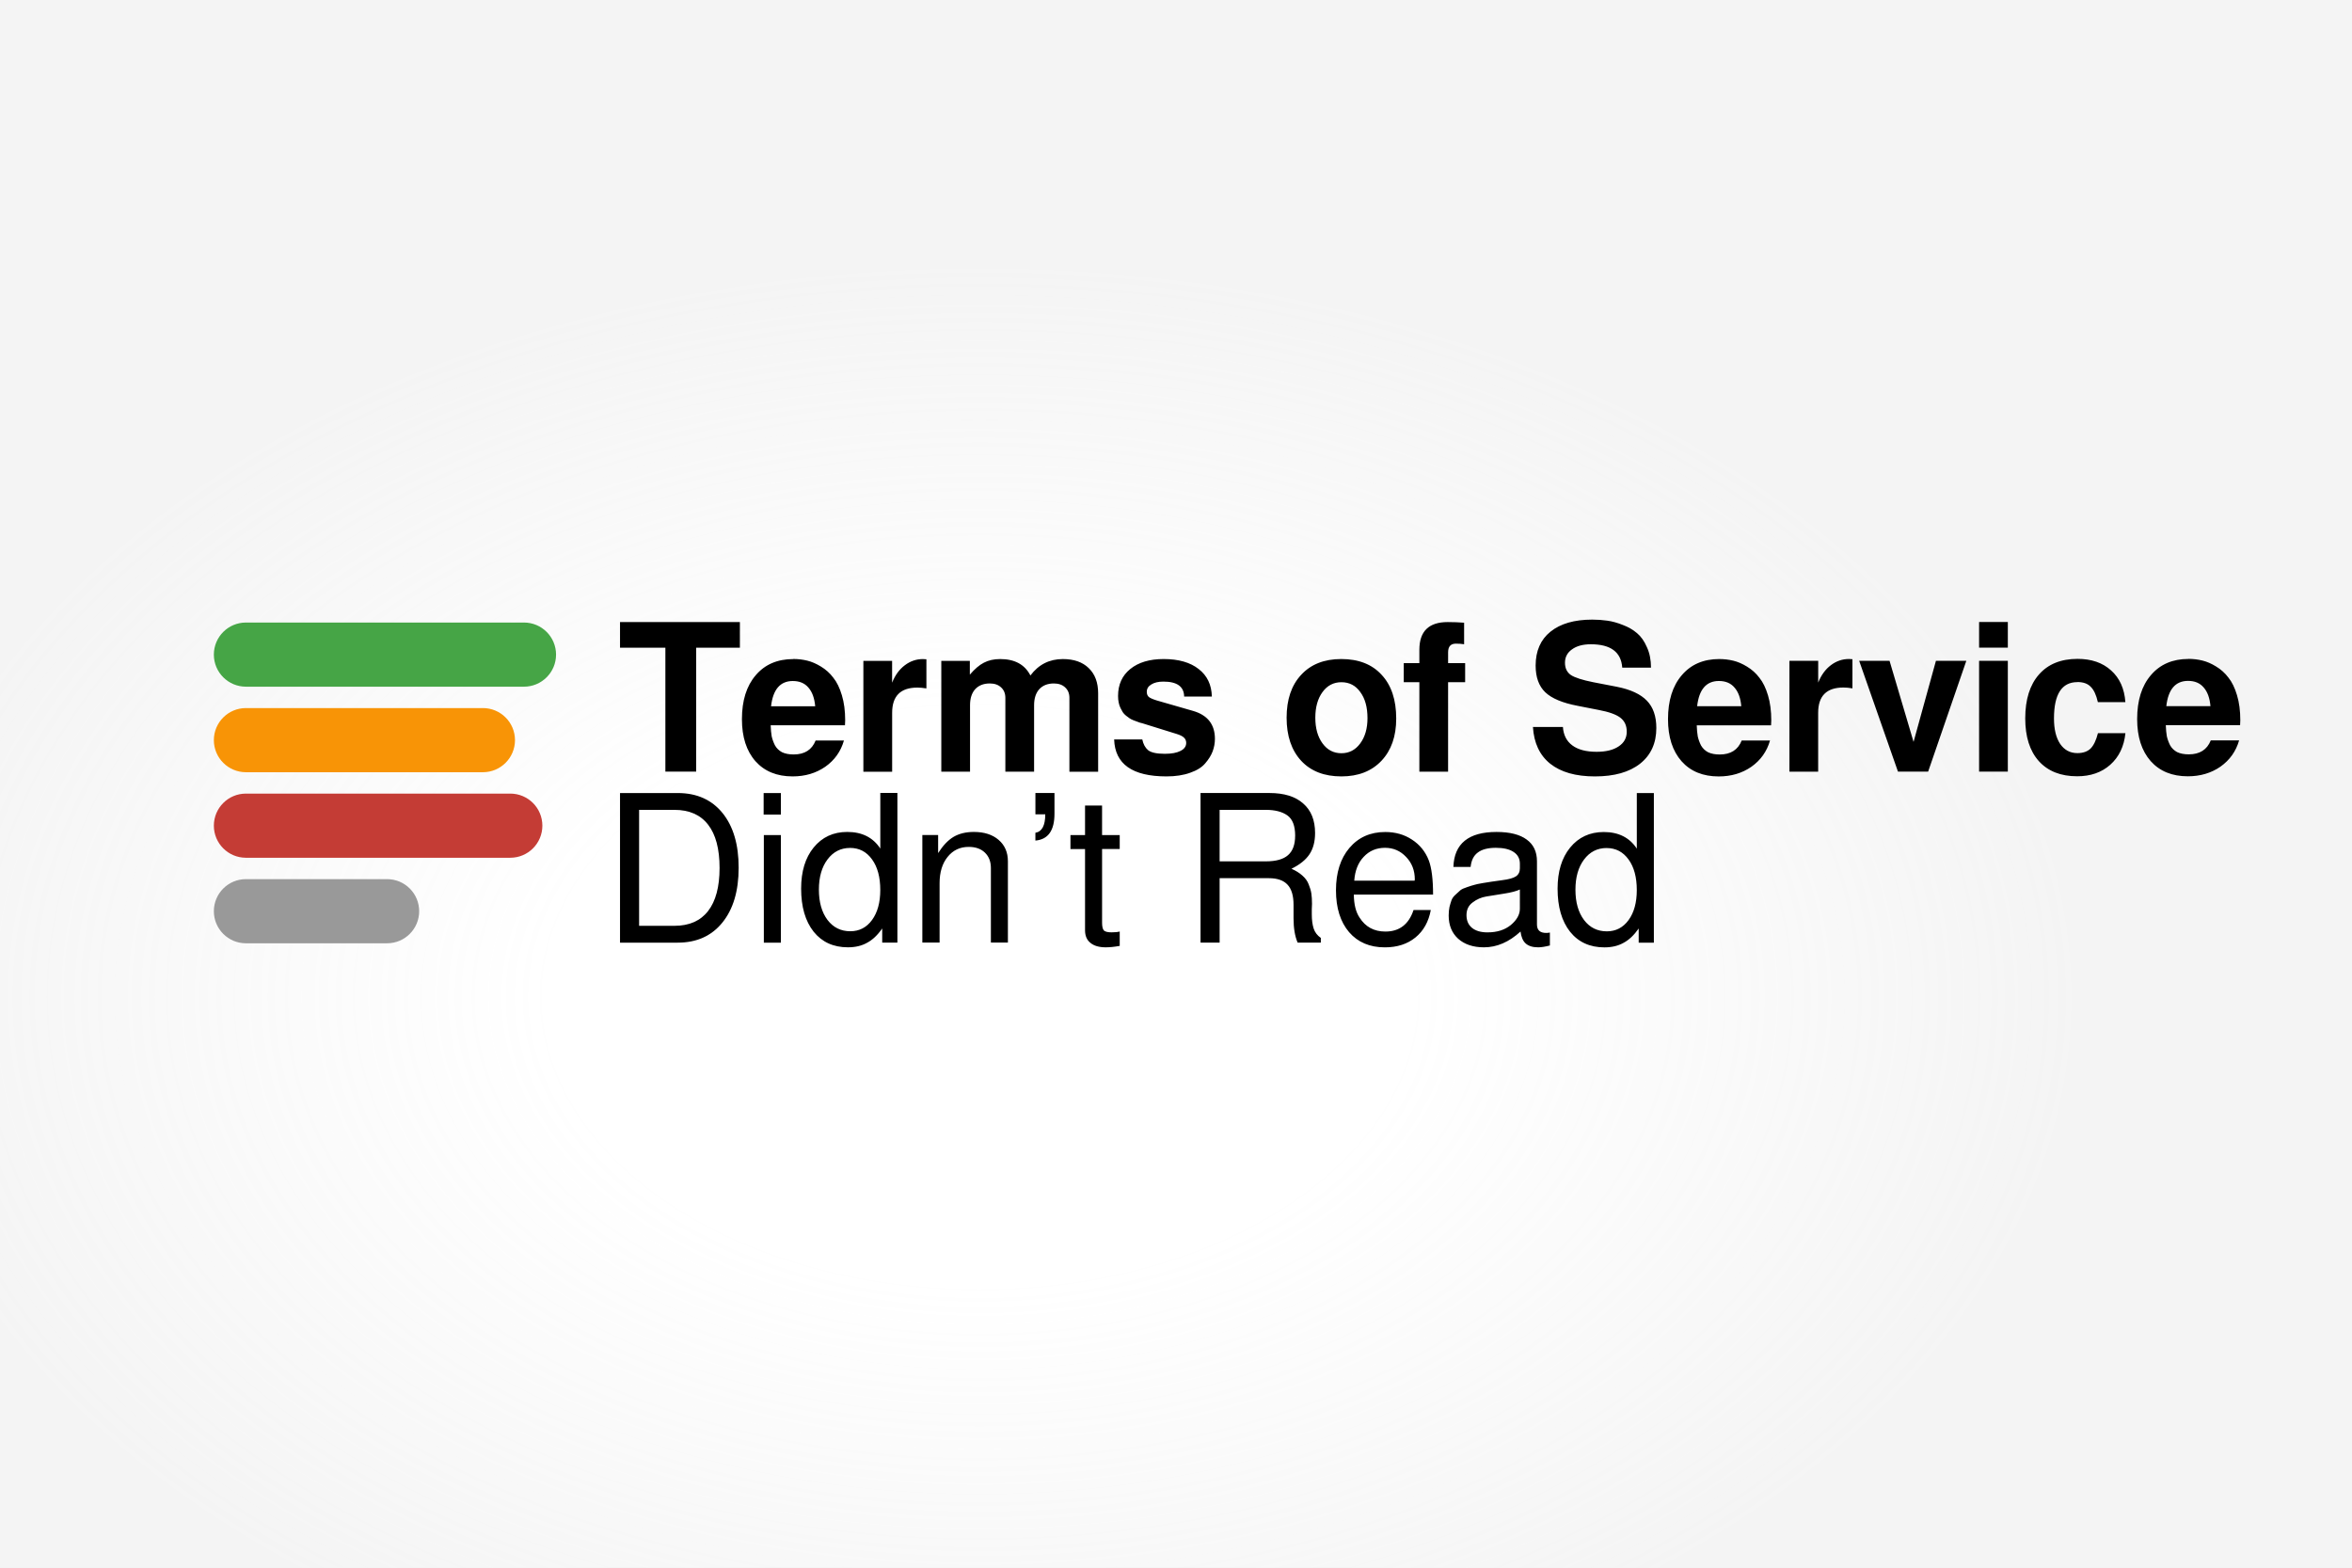
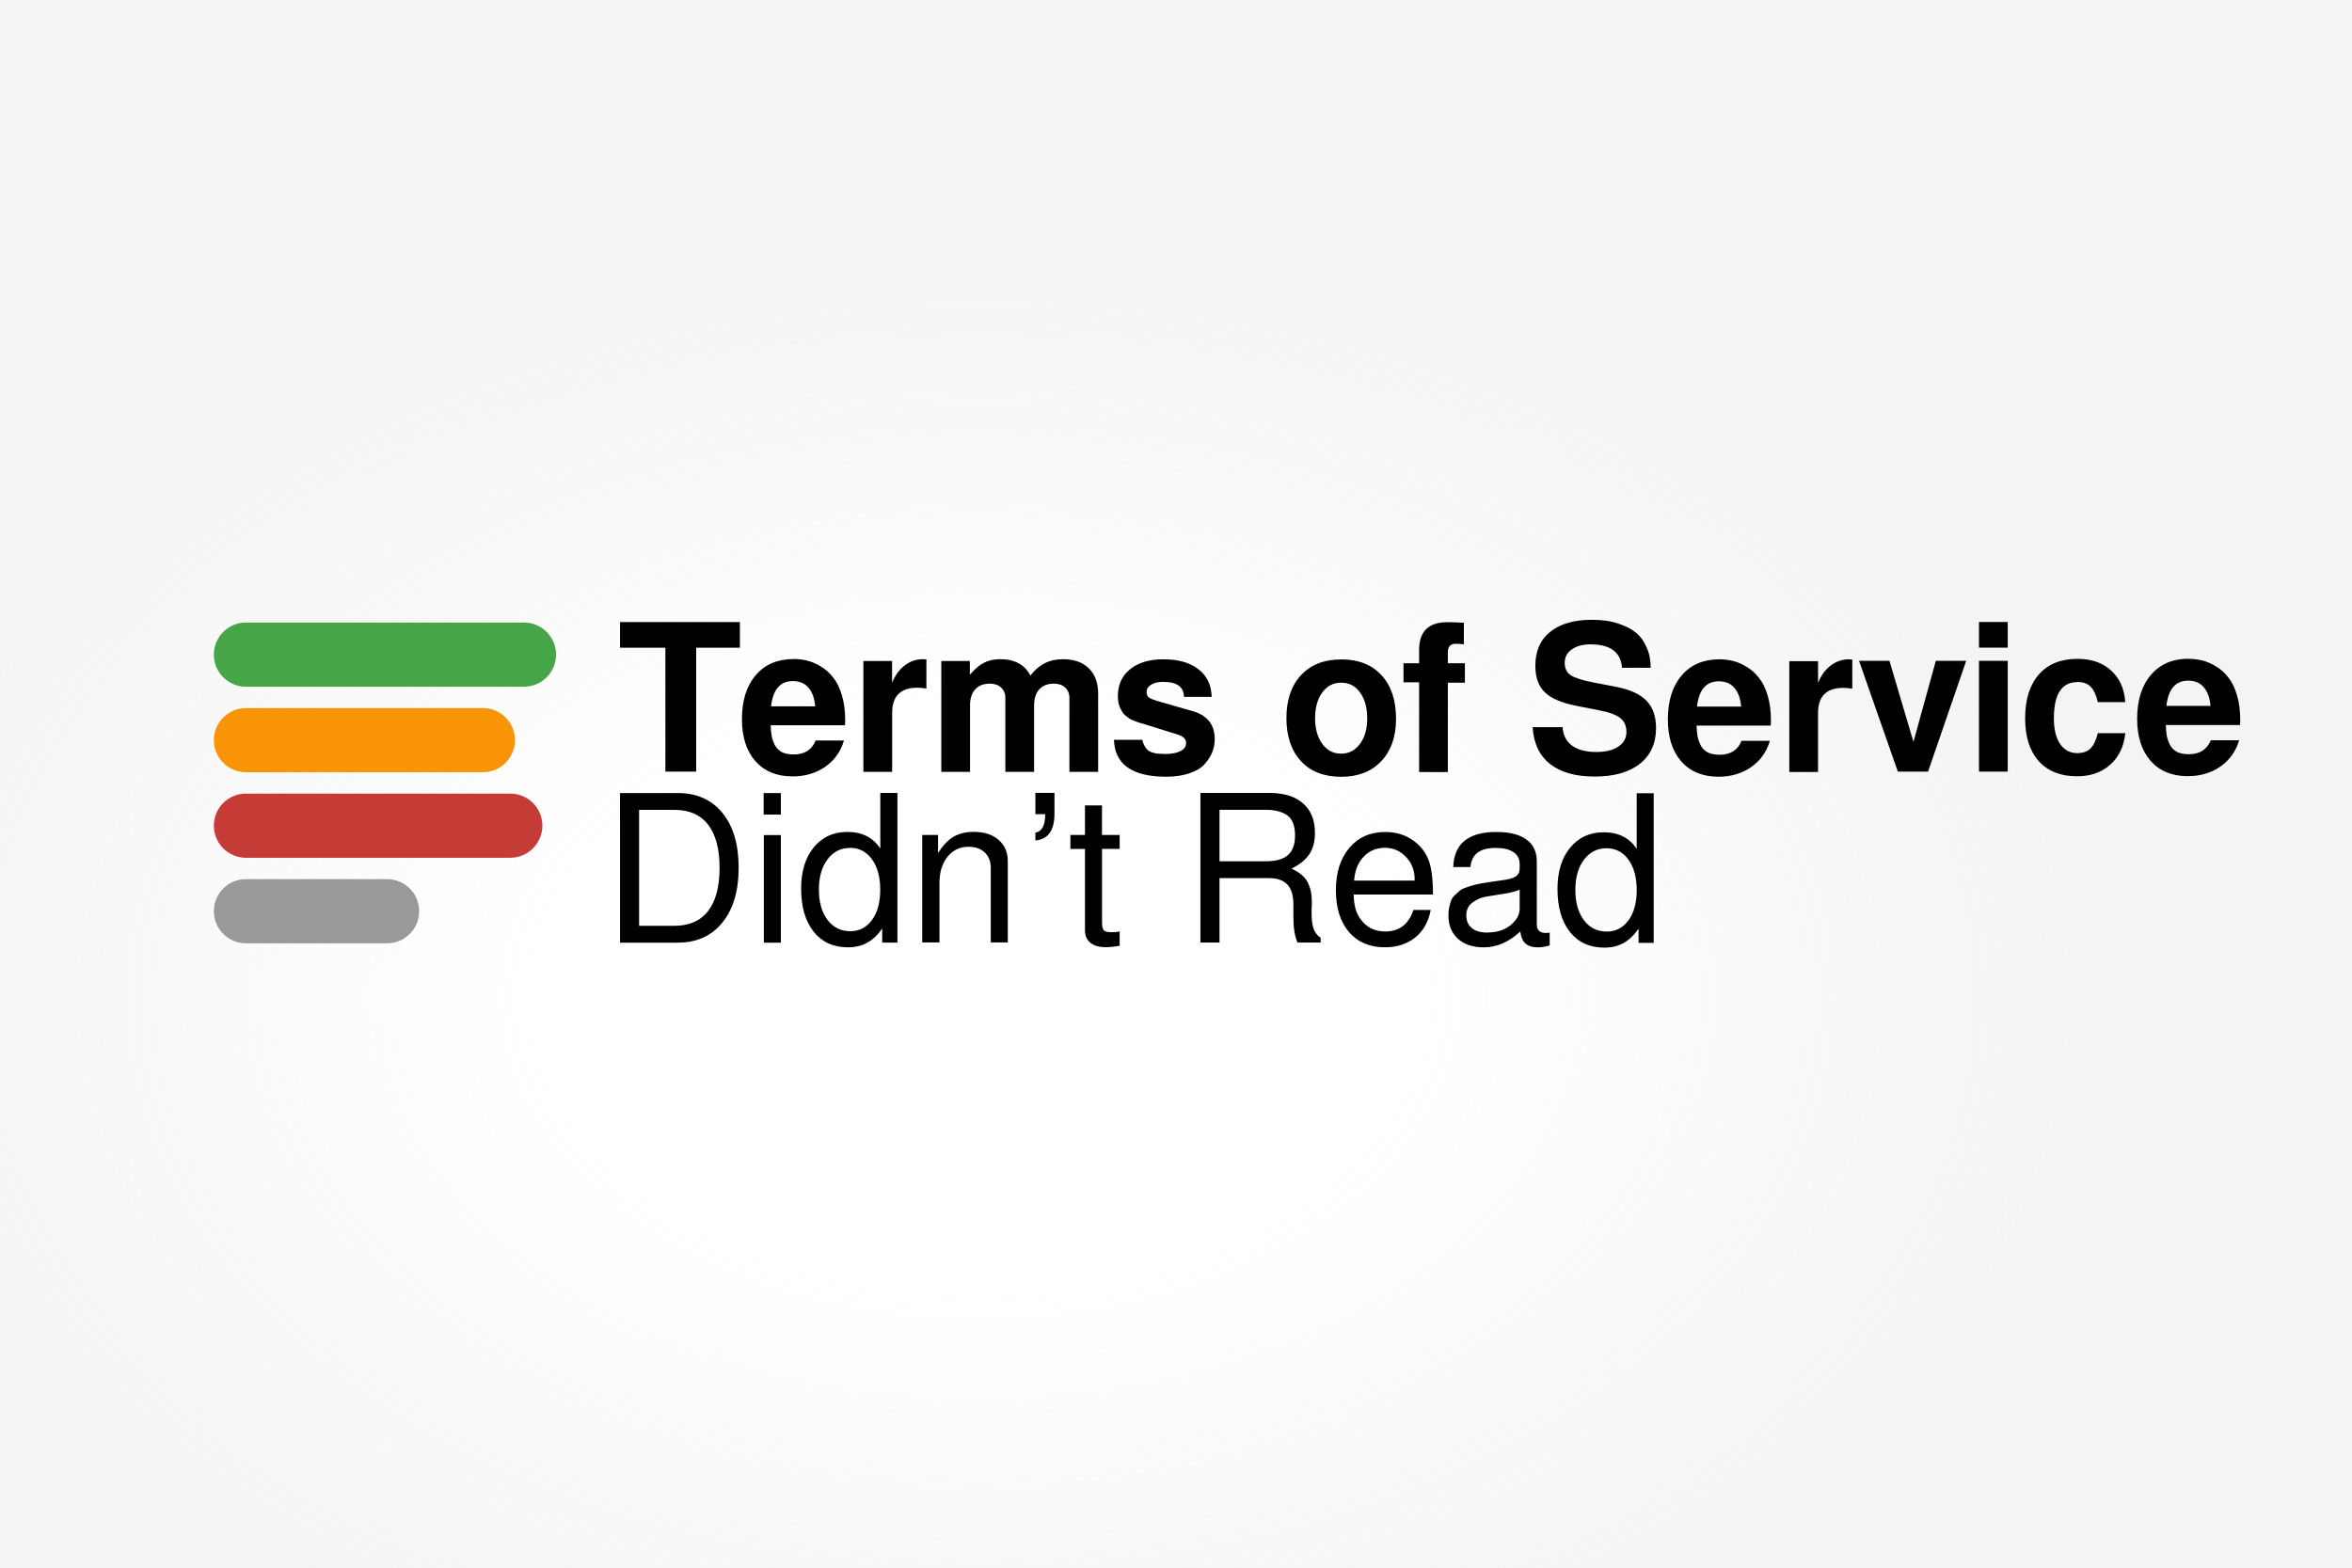
<svg xmlns="http://www.w3.org/2000/svg" xmlns:xlink="http://www.w3.org/1999/xlink" width="600" height="400">
  <defs>
    <radialGradient xlink:href="#a" cx="198.1" cy="329.221" fx="198.1" fy="329.221" r="198.1" gradientTransform="matrix(1 0 0 .379 0 204.579)" gradientUnits="userSpaceOnUse" spreadMethod="pad" />
    <linearGradient id="a">
      <stop offset="0" stop-color="#c8c8c8" stop-opacity="0" />
      <stop offset=".367" stop-color="#c8c8c8" stop-opacity="0" />
      <stop offset=".934" stop-color="#c8c8c8" stop-opacity=".196" />
      <stop offset="1" stop-color="#c8c8c8" stop-opacity=".196" />
    </linearGradient>
    <linearGradient id="b">
      <stop offset="0" stop-color="#c8c8c8" stop-opacity="0" />
      <stop offset=".367" stop-color="#c8c8c8" stop-opacity="0" />
      <stop offset=".934" stop-color="#c8c8c8" stop-opacity=".196" />
      <stop offset="1" stop-color="#c8c8c8" stop-opacity=".196" />
    </linearGradient>
    <radialGradient xlink:href="#b" id="c" gradientUnits="userSpaceOnUse" gradientTransform="matrix(1.514 0 0 1.01 -50 -78.158)" spreadMethod="pad" cx="198.1" cy="329.221" fx="198.1" fy="329.221" r="198.1" />
  </defs>
  <path fill="#fff" d="M0 0h600v400H0z" />
  <path fill="url(#c)" d="M0 0h600v400H0z" />
  <g transform="matrix(.682 0 0 .682 20.455 1.831)">
    <rect width="128" height="24" x="50" y="230.221" rx="12" ry="12" fill="#46a546" />
    <rect ry="12" rx="12" y="262.221" x="50" height="24" width="112.64" fill="#f89406" />
    <rect width="122.88" height="24" x="50" y="294.221" rx="12" ry="12" fill="#c43c35" />
    <rect ry="12" rx="12" y="326.221" x="50" height="24" width="76.8" fill="#999" />
  </g>
  <g style="line-height:90%" font-size="19.202" letter-spacing="0" word-spacing="0" font-family="FreeSans">
    <path style="line-height:90%;-inkscape-font-specification:FreeSans Bold" d="M158.168 240.52v-38.174h14.714c4.853 0 8.658 1.693 11.416 5.08 2.757 3.385 4.136 8.046 4.136 13.98 0 5.935-1.396 10.613-4.19 14.034-2.757 3.386-6.544 5.08-11.362 5.08h-14.714m4.87-4.295h9.006c3.77 0 6.633-1.256 8.588-3.77 1.955-2.513 2.932-6.18 2.932-10.996 0-4.86-.977-8.54-2.932-11.05-1.955-2.52-4.817-3.77-8.588-3.77h-9.006v29.58" font-weight="bold" />
-     <path style="line-height:90%;-inkscape-font-specification:FreeSans" d="M199.203 213.08v27.44h-4.346v-27.44h4.346m0-10.734v5.498h-4.398v-5.498h4.398m29.725 0v38.173h-3.875v-3.62c-1.187 1.71-2.478 2.93-3.875 3.66-1.36.77-2.984 1.15-4.87 1.15-3.7 0-6.615-1.33-8.744-3.98-2.13-2.69-3.195-6.36-3.195-11 0-4.37 1.06-7.86 3.19-10.478 2.16-2.653 5.02-3.98 8.58-3.98 3.77 0 6.58 1.414 8.43 4.242v-14.19h4.34m-12.048 14.03c-2.373 0-4.293.977-5.76 2.932-1.466 1.952-2.2 4.52-2.2 7.694 0 3.21.734 5.796 2.2 7.75 1.467 1.92 3.404 2.88 5.813 2.88 2.304 0 4.154-.96 5.55-2.88 1.397-1.92 2.095-4.47 2.095-7.644 0-3.28-.7-5.88-2.096-7.8-1.398-1.957-3.266-2.935-5.605-2.935m18.43-3.29h4.03v4.61c1.22-1.92 2.53-3.3 3.93-4.14 1.43-.84 3.16-1.26 5.18-1.26 2.653 0 4.765.68 6.336 2.04 1.57 1.36 2.354 3.176 2.354 5.445v20.74h-4.34v-19.01c0-1.64-.505-2.95-1.52-3.93-1.01-.98-2.39-1.467-4.134-1.467-2.234 0-4.03.853-5.393 2.563-1.36 1.68-2.04 3.91-2.04 6.708v15.14h-4.4v-27.44m28.837-10.73H269v5.29c0 4.29-1.62 6.58-4.87 6.855v-1.99c1.68-.28 2.518-1.85 2.518-4.714h-2.512v-5.44m21.506 10.74v3.56h-4.5v18.8c0 .977.156 1.64.47 1.99.35.314.995.47 1.94.47.87 0 1.57-.07 2.092-.208v3.664c-1.36.245-2.548.367-3.56.367-1.71 0-3.02-.384-3.928-1.15-.91-.735-1.36-1.8-1.36-3.196v-20.73h-3.72v-3.56h3.72v-7.54h4.343v7.54h4.5m43.815 8.59c1.117.49 2.04 1.065 2.775 1.728.767.668 1.31 1.418 1.62 2.256.35.84.58 1.624.686 2.357.107.73.16 1.605.16 2.617 0 .315-.017.768-.053 1.36v1.31c0 1.43.16 2.634.47 3.61.317.98.93 1.78 1.836 2.41v1.204h-5.915c-.697-1.61-1.047-3.69-1.047-6.24v-3.403c0-2.34-.51-4.05-1.52-5.13-1.015-1.116-2.6-1.675-4.767-1.675h-12.57v16.44h-4.87v-38.17h17.596c3.734 0 6.6.89 8.59 2.67 2.02 1.748 3.034 4.26 3.034 7.54 0 2.167-.47 3.965-1.414 5.396-.942 1.433-2.48 2.67-4.607 3.72m.94-8.43c0-2.515-.665-4.243-1.99-5.186-1.328-.94-3.16-1.414-5.5-1.414h-11.78v13.14h11.78c2.583 0 4.47-.526 5.655-1.57 1.22-1.05 1.83-2.708 1.83-4.977m35.18 15.03h-20.21c.034 2.513.52 4.47 1.465 5.864 1.5 2.38 3.7 3.565 6.597 3.565 3.56 0 5.954-1.835 7.176-5.5h4.4c-.558 3.002-1.867 5.34-3.927 7.016-2.06 1.677-4.66 2.515-7.803 2.515-3.84 0-6.877-1.29-9.112-3.873-2.23-2.62-3.35-6.18-3.35-10.682s1.14-8.1 3.41-10.79c2.303-2.725 5.357-4.086 9.163-4.086 2.584 0 4.85.646 6.81 1.937 1.99 1.29 3.42 3.053 4.29 5.29.73 1.92 1.097 4.83 1.097 8.74m-20.108-3.56h15.4c.035-.07.05-.174.05-.314 0-2.268-.732-4.17-2.2-5.707-1.464-1.57-3.262-2.354-5.392-2.354-2.2 0-4.012.765-5.444 2.3-1.43 1.504-2.23 3.53-2.41 6.077m25.29-3.515c.21-5.94 3.88-8.907 11-8.907 3.387 0 5.95.648 7.698 1.94 1.746 1.26 2.62 3.11 2.62 5.55v16.13c0 1.43.785 2.146 2.356 2.146.313 0 .63-.03.94-.1v3.3c-1.22.316-2.216.47-2.984.47-1.398 0-2.46-.33-3.196-.99-.7-.63-1.135-1.647-1.31-3.04-2.93 2.69-6.04 4.03-9.32 4.03-2.76 0-4.958-.734-6.6-2.2-1.604-1.467-2.407-3.44-2.407-5.918 0-.803.07-1.536.21-2.2.172-.66.346-1.238.52-1.727.21-.527.558-.998 1.047-1.417.49-.45.89-.82 1.205-1.1.35-.28.91-.54 1.68-.783.8-.28 1.41-.47 1.83-.576.42-.14 1.15-.296 2.2-.47 1.042-.175 1.81-.297 2.3-.367.49-.07 1.36-.194 2.62-.368 1.71-.21 2.895-.54 3.56-.993.66-.453.993-1.134.993-2.042v-1.15c0-1.323-.54-2.335-1.624-3.034-1.05-.697-2.55-1.046-4.504-1.046-2.025 0-3.56.4-4.61 1.204-1.046.77-1.657 1.99-1.83 3.67h-4.4m8.745 16.7c2.41 0 4.38-.625 5.918-1.882 1.53-1.29 2.3-2.67 2.3-4.136v-4.92c-.87.42-2.2.77-3.98 1.048-1.746.28-3.265.525-4.556.734-1.295.21-2.465.713-3.51 1.52-1.05.764-1.57 1.85-1.57 3.243s.47 2.48 1.41 3.248c.947.77 2.27 1.15 3.98 1.15m42.41-35.55v38.175h-3.874v-3.62c-1.19 1.71-2.48 2.934-3.877 3.667-1.364.77-2.99 1.153-4.87 1.153-3.7 0-6.62-1.328-8.75-3.98-2.13-2.69-3.192-6.355-3.192-10.997 0-4.365 1.062-7.856 3.192-10.474 2.166-2.656 5.03-3.98 8.59-3.98 3.77 0 6.58 1.41 8.43 4.24v-14.19h4.347m-12.044 14.03c-2.376 0-4.296.98-5.76 2.93-1.47 1.957-2.2 4.52-2.2 7.7 0 3.21.73 5.796 2.2 7.75 1.464 1.92 3.4 2.88 5.81 2.88 2.3 0 4.15-.96 5.55-2.88 1.394-1.92 2.092-4.47 2.092-7.644 0-3.28-.698-5.88-2.094-7.8-1.4-1.95-3.266-2.93-5.604-2.93" />
+     <path style="line-height:90%;-inkscape-font-specification:FreeSans" d="M199.203 213.08v27.44h-4.346v-27.44h4.346m0-10.734v5.498h-4.398v-5.498h4.398m29.725 0v38.173h-3.875v-3.62c-1.187 1.71-2.478 2.93-3.875 3.66-1.36.77-2.984 1.15-4.87 1.15-3.7 0-6.615-1.33-8.744-3.98-2.13-2.69-3.195-6.36-3.195-11 0-4.37 1.06-7.86 3.19-10.48 2.16-2.66 5.02-3.98 8.58-3.98 3.77 0 6.58 1.41 8.43 4.24v-14.19h4.34m-12.05 14.03c-2.38 0-4.3.97-5.76 2.93-1.47 1.95-2.2 4.52-2.2 7.69 0 3.21.73 5.79 2.2 7.75 1.46 1.92 3.4 2.88 5.81 2.88 2.3 0 4.15-.96 5.55-2.88 1.39-1.92 2.09-4.47 2.09-7.65 0-3.28-.7-5.88-2.1-7.8-1.4-1.96-3.27-2.94-5.61-2.94m18.43-3.29h4.03v4.61c1.22-1.92 2.53-3.3 3.93-4.14 1.43-.84 3.16-1.26 5.18-1.26 2.65 0 4.76.68 6.33 2.04 1.57 1.36 2.35 3.17 2.35 5.44v20.74h-4.34v-19.01c0-1.64-.51-2.95-1.52-3.93s-2.39-1.47-4.13-1.47c-2.24 0-4.03.85-5.4 2.56-1.36 1.68-2.04 3.91-2.04 6.71v15.14h-4.4v-27.44m28.84-10.73h4.9v5.29c0 4.29-1.62 6.58-4.87 6.85v-1.99c1.68-.28 2.51-1.85 2.51-4.71h-2.51v-5.44m21.5 10.74v3.56h-4.5v18.8c0 .97.15 1.64.47 1.99.35.31.99.47 1.94.47.87 0 1.57-.07 2.09-.21v3.66c-1.36.25-2.55.37-3.56.37-1.71 0-3.02-.39-3.93-1.15-.91-.74-1.36-1.8-1.36-3.2V216.6h-3.72v-3.56h3.72v-7.54h4.34v7.54h4.5m43.81 8.59c1.11.49 2.04 1.067 2.77 1.73.76.67 1.31 1.42 1.62 2.26.35.84.58 1.624.68 2.357.1.73.16 1.605.16 2.617 0 .32-.02.77-.06 1.36v1.31c0 1.43.16 2.637.47 3.61.31.98.93 1.78 1.83 2.41v1.207H331c-.696-1.61-1.046-3.69-1.046-6.24v-3.4c0-2.34-.51-4.05-1.52-5.13-1.016-1.11-2.6-1.67-4.768-1.67H311.1v16.44h-4.87v-38.17h17.595c3.73 0 6.6.89 8.59 2.67 2.02 1.75 3.03 4.26 3.03 7.54 0 2.17-.47 3.97-1.414 5.4-.94 1.43-2.48 2.67-4.6 3.72m.94-8.43c0-2.51-.66-4.24-1.99-5.19-1.33-.94-3.16-1.41-5.5-1.41H311.1v13.14h11.78c2.582 0 4.47-.52 5.654-1.57 1.22-1.05 1.83-2.71 1.83-4.98m35.18 15.03h-20.21c.035 2.51.52 4.47 1.466 5.86 1.5 2.38 3.7 3.57 6.596 3.57 3.56 0 5.956-1.84 7.18-5.5h4.4c-.558 3-1.867 5.34-3.927 7.01-2.06 1.68-4.66 2.52-7.8 2.52-3.84 0-6.87-1.29-9.11-3.87-2.23-2.62-3.35-6.18-3.35-10.68s1.14-8.1 3.41-10.79c2.3-2.72 5.36-4.08 9.16-4.08 2.58 0 4.85.64 6.81 1.94 1.99 1.29 3.42 3.05 4.29 5.29.73 1.92 1.09 4.83 1.09 8.74m-20.11-3.56h15.4c.03-.07.05-.17.05-.31 0-2.27-.73-4.17-2.2-5.71-1.47-1.57-3.26-2.35-5.39-2.35-2.2 0-4.02.77-5.45 2.3-1.43 1.51-2.23 3.53-2.41 6.08m25.29-3.52c.21-5.94 3.88-8.9 11-8.9 3.38 0 5.95.65 7.69 1.94 1.74 1.26 2.62 3.11 2.62 5.55v16.13c0 1.43.78 2.15 2.35 2.15.31 0 .63-.03.94-.1v3.3c-1.22.32-2.22.47-2.99.47-1.4 0-2.46-.33-3.2-.99-.7-.63-1.14-1.65-1.31-3.04-2.93 2.69-6.04 4.03-9.32 4.03-2.76 0-4.96-.73-6.6-2.2-1.61-1.47-2.41-3.44-2.41-5.92 0-.8.07-1.53.21-2.2.17-.66.34-1.23.52-1.72.21-.52.56-.99 1.05-1.41.49-.45.89-.82 1.21-1.1.35-.28.91-.54 1.68-.78.8-.28 1.41-.47 1.83-.57.42-.14 1.15-.29 2.2-.47 1.04-.17 1.81-.3 2.3-.37.49-.07 1.36-.2 2.62-.37 1.71-.21 2.9-.54 3.56-.99.66-.45.99-1.13.99-2.04v-1.15c0-1.32-.54-2.33-1.62-3.03-1.05-.7-2.55-1.05-4.5-1.05-2.03 0-3.56.4-4.61 1.21-1.05.77-1.66 1.99-1.83 3.67h-4.4m8.74 16.7c2.41 0 4.38-.63 5.92-1.88 1.53-1.29 2.3-2.67 2.3-4.14v-4.92c-.87.42-2.2.77-3.98 1.05l-4.55.74c-1.3.21-2.47.72-3.51 1.52-1.05.77-1.57 1.85-1.57 3.25s.47 2.48 1.41 3.25 2.27 1.15 3.98 1.15m42.41-35.55v38.18H418v-3.62c-1.19 1.71-2.48 2.93-3.875 3.67-1.36.77-2.99 1.16-4.87 1.16-3.7 0-6.62-1.33-8.75-3.98-2.13-2.69-3.19-6.36-3.19-11 0-4.37 1.06-7.86 3.19-10.47 2.17-2.66 5.03-3.98 8.59-3.98 3.77 0 6.58 1.41 8.43 4.24v-14.2h4.35m-12.04 14.03c-2.374 0-4.294.98-5.76 2.93-1.47 1.95-2.2 4.52-2.2 7.7 0 3.21.73 5.79 2.2 7.75 1.466 1.92 3.4 2.88 5.81 2.88 2.3 0 4.15-.96 5.55-2.88 1.396-1.92 2.094-4.47 2.094-7.65 0-3.28-.7-5.88-2.1-7.8-1.4-1.95-3.27-2.93-5.61-2.93" />
  </g>
-   <path style="line-height:90%;-inkscape-font-specification:FreeSans Bold" d="M177.594 165.26v31.627h-7.854V165.26h-11.572v-6.545h30.58v6.545h-11.154m24.766 2.88c1.22 0 2.407.14 3.56.42 1.15.278 2.32.784 3.508 1.517 1.22.733 2.27 1.676 3.14 2.828.91 1.117 1.642 2.618 2.2 4.503.56 1.85.838 3.98.838 6.388 0 .42-.017.838-.052 1.257H196.6c.034 1.082.12 2.025.26 2.828.175.77.454 1.54.838 2.31.42.74 1.013 1.31 1.78 1.73.804.39 1.8.58 2.985.58 2.793 0 4.66-1.18 5.603-3.56h7.226c-.803 2.8-2.39 5.03-4.765 6.7-2.373 1.64-5.15 2.46-8.325 2.46-4.015 0-7.174-1.29-9.478-3.87-2.304-2.61-3.456-6.19-3.456-10.73 0-4.742 1.17-8.48 3.508-11.2 2.34-2.757 5.533-4.136 9.583-4.136m5.6 12.045c-.18-2.06-.75-3.65-1.73-4.77-.95-1.12-2.27-1.676-3.98-1.676-3.21 0-5.06 2.15-5.55 6.44h11.26m12.29-11.572h7.33v5.555c.77-1.92 1.85-3.405 3.25-4.45 1.39-1.05 2.93-1.573 4.61-1.573.31 0 .61.016.89.05v7.436c-.87-.14-1.64-.21-2.3-.21-4.3 0-6.44 2.148-6.44 6.44v15.03h-7.34v-28.28m19.88 0h7.28v3.51c1.22-1.43 2.402-2.443 3.56-3.04 1.18-.63 2.58-.94 4.19-.94 3.7 0 6.27 1.396 7.7 4.19 2.09-2.794 4.85-4.19 8.27-4.19 2.83 0 5.025.768 6.6 2.304 1.604 1.536 2.41 3.68 2.41 6.44v20h-7.33v-18.85c0-1.12-.37-2.01-1.1-2.67-.7-.663-1.66-.995-2.88-.995-1.57 0-2.81.49-3.72 1.47-.87.977-1.31 2.34-1.31 4.083v16.96h-7.33v-18.85c0-1.12-.368-2.01-1.1-2.67-.7-.664-1.66-.996-2.88-.996-1.57 0-2.81.49-3.72 1.465-.872.98-1.31 2.34-1.31 4.084V196.9h-7.33v-28.28m51.27 20.05c.245 1.19.734 2.096 1.467 2.724.77.626 2.2.94 4.294.94 1.71 0 3.035-.244 3.977-.733.976-.48 1.465-1.17 1.465-2.04 0-.55-.19-1.01-.575-1.36-.35-.35-.98-.66-1.885-.94l-8.743-2.72c-.036 0-.245-.05-.63-.16-.383-.14-.663-.24-.837-.31-.14-.07-.42-.173-.84-.313-.42-.172-.75-.35-.993-.52-.21-.175-.49-.385-.84-.63-.35-.28-.63-.575-.84-.89l-.57-1.047c-.21-.42-.37-.89-.47-1.415-.11-.525-.16-1.08-.16-1.677 0-2.895 1.03-5.182 3.09-6.86 2.095-1.71 4.94-2.563 8.536-2.563 3.804 0 6.79.852 8.953 2.563 2.16 1.673 3.28 4.01 3.35 7.014h-7.07c-.038-2.55-1.8-3.82-5.29-3.82-1.29 0-2.32.24-3.09.73-.77.453-1.15 1.08-1.15 1.884 0 .56.17.997.52 1.31.35.28 1.03.577 2.04.89l9.27 2.67c3.7 1.08 5.55 3.458 5.55 7.12 0 1.085-.19 2.15-.578 3.197-.38 1.013-1.01 2.026-1.882 3.038-.84 1.01-2.116 1.814-3.826 2.41-1.71.626-3.733.94-6.072.94-8.69 0-13.14-3.14-13.35-9.425h7.176m50.745-20.523c4.434 0 7.87 1.34 10.316 4.03 2.48 2.653 3.72 6.37 3.72 11.153 0 4.536-1.26 8.132-3.77 10.785-2.51 2.653-5.92 3.98-10.21 3.98-4.368 0-7.79-1.327-10.26-3.98-2.48-2.69-3.72-6.354-3.72-10.996s1.24-8.29 3.712-10.94c2.48-2.69 5.883-4.03 10.21-4.03m.054 5.914c-1.99 0-3.6.837-4.82 2.512-1.222 1.676-1.833 3.858-1.833 6.546s.61 4.87 1.838 6.545c1.22 1.68 2.827 2.515 4.817 2.515 1.96 0 3.546-.82 4.77-2.46 1.255-1.674 1.883-3.84 1.883-6.49 0-2.79-.61-5.01-1.832-6.65-1.184-1.68-2.79-2.517-4.814-2.517m31.56-4.873v4.87h-4.35v22.83h-7.33v-22.83h-3.98v-4.87h3.98v-3.404c0-4.71 2.41-7.07 7.227-7.07 1.43 0 2.83.055 4.19.16v5.496c-.63-.1-1.326-.153-2.094-.153-1.324 0-1.99.734-1.99 2.2v2.775h4.35m47.404 1.154h-7.33c-.28-3.98-2.95-5.97-8.01-5.97-2.026 0-3.63.437-4.82 1.31-1.187.838-1.78 1.97-1.78 3.403 0 1.396.506 2.443 1.518 3.14 1.014.663 2.92 1.274 5.71 1.833l5.97 1.153c3.525.695 6.09 1.88 7.696 3.56 1.603 1.64 2.41 3.96 2.41 6.96 0 3.877-1.38 6.914-4.14 9.11-2.758 2.167-6.598 3.25-11.52 3.25-4.888 0-8.69-1.08-11.416-3.246-2.69-2.164-4.155-5.29-4.4-9.37h7.646c.14 2.06.94 3.63 2.41 4.712 1.463 1.082 3.522 1.623 6.175 1.623 2.375 0 4.243-.45 5.604-1.36 1.398-.908 2.096-2.165 2.096-3.77 0-1.537-.54-2.72-1.62-3.56-1.084-.84-2.934-1.5-5.55-1.99l-5.343-1.048c-3.87-.735-6.63-1.89-8.27-3.46-1.64-1.57-2.46-3.84-2.46-6.81 0-3.73 1.256-6.61 3.77-8.64 2.548-2.06 6.11-3.09 10.68-3.09 1.328 0 2.6.09 3.824.267 1.26.173 2.585.54 3.98 1.1 1.398.522 2.6 1.22 3.615 2.093 1.01.84 1.85 2.026 2.51 3.56.7 1.5 1.05 3.248 1.05 5.238m17.435-2.195c1.22 0 2.41.14 3.56.42 1.15.277 2.32.783 3.51 1.516 1.22.736 2.27 1.68 3.14 2.83.91 1.118 1.64 2.62 2.2 4.5.56 1.85.836 3.98.836 6.39 0 .42-.017.84-.053 1.26h-18.96c.035 1.08.122 2.024.262 2.827.172.77.45 1.54.835 2.306.42.733 1.016 1.31 1.78 1.727.807.384 1.8.576 2.988.576 2.79 0 4.66-1.19 5.6-3.56h7.227c-.804 2.79-2.39 5.025-4.766 6.7-2.37 1.64-5.15 2.46-8.32 2.46-4.017 0-7.176-1.29-9.48-3.874-2.304-2.62-3.456-6.2-3.456-10.737 0-4.75 1.17-8.487 3.51-11.21 2.34-2.756 5.533-4.135 9.583-4.135m5.6 12.044c-.177-2.06-.75-3.65-1.73-4.766-.944-1.12-2.27-1.677-3.98-1.677-3.213 0-5.063 2.15-5.55 6.44h11.26m12.29-11.58h7.33v5.55c.767-1.92 1.85-3.403 3.246-4.45 1.39-1.05 2.93-1.57 4.6-1.57.315 0 .61.016.89.05v7.436c-.872-.14-1.64-.21-2.303-.21-4.29 0-6.44 2.15-6.44 6.44v15.03h-7.33V168.6m35.38 28.278h-7.693l-9.9-28.278h7.75l6.128 20.69 5.708-20.68h7.75l-9.74 28.275m20.33-28.28v28.277h-7.33V168.6h7.33m0-9.894v6.544h-7.33v-6.545h7.33m17.743 15.34c-3.98 0-5.97 3.09-5.97 9.27 0 2.76.527 4.92 1.574 6.494 1.08 1.57 2.55 2.35 4.4 2.35 1.43 0 2.55-.387 3.35-1.15.806-.808 1.43-2.117 1.89-3.93h7.01c-.35 3.383-1.64 6.07-3.874 8.06-2.2 1.95-5.01 2.93-8.43 2.93-4.19 0-7.457-1.29-9.796-3.88-2.304-2.582-3.456-6.212-3.456-10.89 0-4.82 1.17-8.553 3.51-11.206 2.332-2.655 5.62-3.98 9.84-3.98 3.523 0 6.37.976 8.533 2.93 2.2 1.954 3.42 4.66 3.665 8.115h-7.017c-.42-1.85-1.03-3.16-1.833-3.927-.764-.805-1.9-1.206-3.4-1.206m28.316-5.91c1.224 0 2.41.14 3.56.42 1.154.28 2.324.785 3.51 1.52 1.22.73 2.27 1.674 3.14 2.826.91 1.117 1.64 2.62 2.2 4.503.56 1.85.84 3.98.84 6.387 0 .42-.017.84-.053 1.26H552.5c.036 1.086.123 2.03.263 2.83.174.77.453 1.54.837 2.31.42.734 1.016 1.31 1.784 1.73.803.382 1.798.574 2.984.574 2.793 0 4.66-1.19 5.603-3.56h7.23c-.8 2.79-2.39 5.024-4.76 6.7-2.37 1.64-5.15 2.46-8.32 2.46-4.01 0-7.17-1.29-9.48-3.875-2.3-2.62-3.45-6.197-3.45-10.735 0-4.744 1.17-8.48 3.51-11.203 2.34-2.753 5.536-4.13 9.586-4.13m5.603 12.043c-.174-2.06-.75-3.65-1.727-4.765-.945-1.12-2.27-1.68-3.98-1.68-3.214 0-5.064 2.15-5.55 6.44h11.256" font-size="19.202" letter-spacing="0" word-spacing="0" font-family="FreeSans" font-weight="bold" />
+   <path style="line-height:90%;-inkscape-font-specification:FreeSans Bold" d="M177.594 165.26v31.627h-7.854V165.26h-11.572v-6.545h30.58v6.545h-11.154m24.766 2.88c1.22 0 2.407.14 3.56.42 1.15.278 2.32.784 3.508 1.517 1.22.733 2.27 1.676 3.14 2.828.91 1.117 1.642 2.618 2.2 4.503.56 1.85.838 3.98.838 6.388 0 .42-.017.838-.052 1.257H196.6c.034 1.082.12 2.025.26 2.828.175.77.454 1.54.838 2.31.42.74 1.013 1.31 1.78 1.73.804.39 1.8.58 2.985.58 2.793 0 4.66-1.18 5.603-3.56h7.226c-.803 2.8-2.39 5.03-4.765 6.7-2.373 1.64-5.15 2.46-8.325 2.46-4.015 0-7.174-1.29-9.478-3.87-2.304-2.61-3.456-6.19-3.456-10.73 0-4.74 1.17-8.48 3.508-11.2 2.34-2.75 5.533-4.13 9.583-4.13m5.6 12.05c-.18-2.06-.75-3.65-1.73-4.77-.95-1.12-2.27-1.67-3.98-1.67-3.21 0-5.06 2.15-5.55 6.44h11.26m12.29-11.57h7.33v5.56c.77-1.92 1.85-3.4 3.25-4.45 1.39-1.05 2.93-1.57 4.61-1.57.31 0 .61.02.89.05v7.44c-.87-.14-1.64-.21-2.3-.21-4.3 0-6.44 2.15-6.44 6.44v15.03h-7.34v-28.28m19.88 0h7.28v3.51c1.22-1.43 2.4-2.44 3.56-3.04 1.18-.63 2.58-.94 4.19-.94 3.7 0 6.27 1.4 7.7 4.19 2.09-2.79 4.85-4.19 8.27-4.19 2.83 0 5.02.77 6.6 2.31 1.6 1.54 2.41 3.68 2.41 6.44v20h-7.33v-18.85c0-1.12-.37-2.01-1.1-2.67-.7-.66-1.66-.99-2.88-.99-1.57 0-2.81.49-3.72 1.47-.87.98-1.31 2.34-1.31 4.08v16.96h-7.33v-18.85c0-1.12-.37-2.01-1.1-2.67-.7-.66-1.66-.99-2.88-.99-1.57 0-2.81.49-3.72 1.47-.88.98-1.31 2.34-1.31 4.08v16.96h-7.33v-28.28m51.27 20.05c.24 1.19.73 2.1 1.46 2.73.77.63 2.2.94 4.29.94 1.71 0 3.03-.24 3.97-.73.97-.48 1.46-1.17 1.46-2.04 0-.55-.19-1.01-.58-1.36-.35-.35-.98-.66-1.89-.94l-8.75-2.72c-.04 0-.25-.05-.63-.16-.38-.14-.66-.24-.84-.31-.14-.07-.42-.17-.84-.31-.42-.17-.75-.35-1-.52-.21-.17-.49-.38-.84-.63-.35-.28-.63-.57-.84-.89l-.57-1.04c-.21-.42-.37-.89-.47-1.41-.11-.52-.16-1.08-.16-1.68 0-2.89 1.03-5.18 3.09-6.86 2.1-1.71 4.94-2.56 8.54-2.56 3.8 0 6.79.85 8.95 2.56 2.16 1.68 3.28 4.01 3.35 7.02h-7.07c-.04-2.55-1.8-3.82-5.29-3.82-1.29 0-2.32.24-3.09.73-.77.46-1.15 1.08-1.15 1.89 0 .56.17 1 .52 1.31.35.28 1.03.58 2.04.89l9.27 2.67c3.7 1.08 5.55 3.46 5.55 7.12 0 1.09-.19 2.15-.58 3.2-.38 1.02-1.01 2.03-1.88 3.04-.84 1.01-2.12 1.82-3.83 2.41-1.71.63-3.74.94-6.07.94-8.69 0-13.14-3.14-13.35-9.42h7.18m50.74-20.52c4.43 0 7.87 1.34 10.32 4.03 2.48 2.66 3.72 6.37 3.72 11.16 0 4.54-1.26 8.13-3.77 10.79s-5.92 3.98-10.21 3.98c-4.37 0-7.79-1.32-10.26-3.98-2.48-2.69-3.72-6.35-3.72-10.99s1.24-8.29 3.71-10.94c2.48-2.69 5.88-4.03 10.21-4.03m.05 5.92c-1.99 0-3.6.84-4.82 2.51-1.23 1.68-1.84 3.86-1.84 6.55s.61 4.87 1.84 6.55c1.22 1.68 2.82 2.51 4.81 2.51 1.96 0 3.55-.82 4.77-2.46 1.26-1.67 1.88-3.84 1.88-6.49 0-2.79-.61-5.01-1.83-6.65-1.18-1.68-2.79-2.51-4.81-2.51m31.56-4.87v4.87h-4.35V197h-7.33v-22.9h-3.98v-4.87h3.98v-3.41c0-4.71 2.41-7.07 7.23-7.07 1.43 0 2.83.053 4.19.16v5.494c-.63-.1-1.33-.15-2.1-.15-1.32 0-1.99.736-1.99 2.2v2.777h4.35m47.4 1.15h-7.33c-.28-3.98-2.95-5.97-8.01-5.97-2.03 0-3.63.44-4.82 1.31-1.19.84-1.78 1.97-1.78 3.41 0 1.4.5 2.45 1.51 3.14 1.01.67 2.92 1.28 5.71 1.84l5.97 1.15c3.52.7 6.09 1.88 7.7 3.56 1.6 1.64 2.41 3.96 2.41 6.96 0 3.88-1.38 6.92-4.14 9.11-2.76 2.17-6.6 3.25-11.52 3.25-4.89 0-8.69-1.08-11.42-3.24-2.69-2.16-4.16-5.29-4.4-9.37h7.64c.14 2.06.94 3.63 2.41 4.71 1.46 1.08 3.52 1.63 6.17 1.63 2.38 0 4.25-.45 5.61-1.36 1.4-.91 2.1-2.16 2.1-3.77 0-1.53-.54-2.72-1.62-3.56-1.08-.84-2.93-1.5-5.55-1.99l-5.34-1.05c-3.87-.73-6.63-1.89-8.27-3.46-1.64-1.57-2.46-3.84-2.46-6.81 0-3.73 1.25-6.61 3.77-8.64 2.54-2.06 6.11-3.09 10.68-3.09 1.32 0 2.6.09 3.82.27 1.26.18 2.59.54 3.98 1.1 1.4.52 2.6 1.22 3.62 2.1 1.01.84 1.85 2.03 2.51 3.56.7 1.5 1.05 3.25 1.05 5.24m17.43-2.19c1.22 0 2.41.14 3.56.42 1.15.28 2.32.78 3.51 1.52 1.22.74 2.27 1.68 3.14 2.83.91 1.12 1.64 2.62 2.2 4.5.56 1.85.83 3.98.83 6.39 0 .42-.02.84-.05 1.26H432.8c.04 1.08.124 2.03.264 2.83.17.77.45 1.54.834 2.3.42.73 1.017 1.31 1.78 1.73.808.38 1.8.58 2.99.58 2.79 0 4.66-1.19 5.6-3.56h7.224c-.805 2.79-2.39 5.03-4.767 6.7-2.37 1.64-5.15 2.46-8.32 2.46-4.01 0-7.17-1.29-9.48-3.87-2.3-2.62-3.45-6.2-3.45-10.74 0-4.75 1.17-8.49 3.51-11.21 2.34-2.75 5.535-4.13 9.585-4.13m5.6 12.05c-.18-2.06-.75-3.65-1.73-4.77-.946-1.12-2.27-1.67-3.98-1.67-3.215 0-5.065 2.15-5.55 6.44h11.26m12.29-11.58h7.33v5.55c.765-1.92 1.85-3.4 3.244-4.45 1.39-1.05 2.93-1.57 4.6-1.57.32 0 .61.02.89.05v7.44c-.87-.14-1.64-.21-2.3-.21-4.29 0-6.44 2.15-6.44 6.44v15.03h-7.33V168.6m35.38 28.278h-7.69l-9.9-28.278H482l6.125 20.69 5.71-20.68h7.75l-9.74 28.275m20.33-28.28v28.277h-7.33V168.6h7.33m0-9.894v6.544h-7.33v-6.545h7.33m17.743 15.34c-3.98 0-5.97 3.09-5.97 9.27 0 2.76.525 4.92 1.572 6.494 1.08 1.57 2.55 2.35 4.4 2.35 1.43 0 2.55-.39 3.35-1.15.81-.81 1.43-2.12 1.89-3.93h7.01c-.35 3.38-1.64 6.07-3.87 8.06-2.2 1.95-5.01 2.93-8.43 2.93-4.19 0-7.457-1.29-9.796-3.88-2.3-2.59-3.457-6.22-3.457-10.89 0-4.82 1.17-8.56 3.51-11.21 2.33-2.66 5.62-3.98 9.84-3.98 3.52 0 6.37.97 8.53 2.93 2.2 1.95 3.42 4.66 3.664 8.11h-7.01c-.42-1.85-1.03-3.16-1.83-3.93-.76-.81-1.9-1.21-3.4-1.21m28.32-5.91c1.22 0 2.41.14 3.56.42 1.15.28 2.32.78 3.51 1.52 1.22.73 2.27 1.67 3.14 2.82.91 1.12 1.64 2.62 2.2 4.5.56 1.85.84 3.98.84 6.38 0 .42-.02.84-.06 1.26H552.5c.036 1.08.123 2.03.263 2.83.174.77.453 1.54.837 2.31.42.73 1.016 1.31 1.784 1.73.803.38 1.798.57 2.984.57 2.793 0 4.66-1.19 5.603-3.56h7.23c-.8 2.79-2.39 5.02-4.76 6.7-2.37 1.64-5.15 2.46-8.32 2.46-4.01 0-7.17-1.29-9.48-3.88-2.3-2.62-3.45-6.2-3.45-10.74 0-4.75 1.17-8.48 3.51-11.21 2.34-2.75 5.54-4.13 9.59-4.13m5.61 12.04c-.17-2.06-.75-3.65-1.72-4.77-.94-1.12-2.27-1.68-3.98-1.68-3.21 0-5.06 2.15-5.55 6.44h11.25" font-size="19.202" letter-spacing="0" word-spacing="0" font-family="FreeSans" font-weight="bold" />
</svg>
